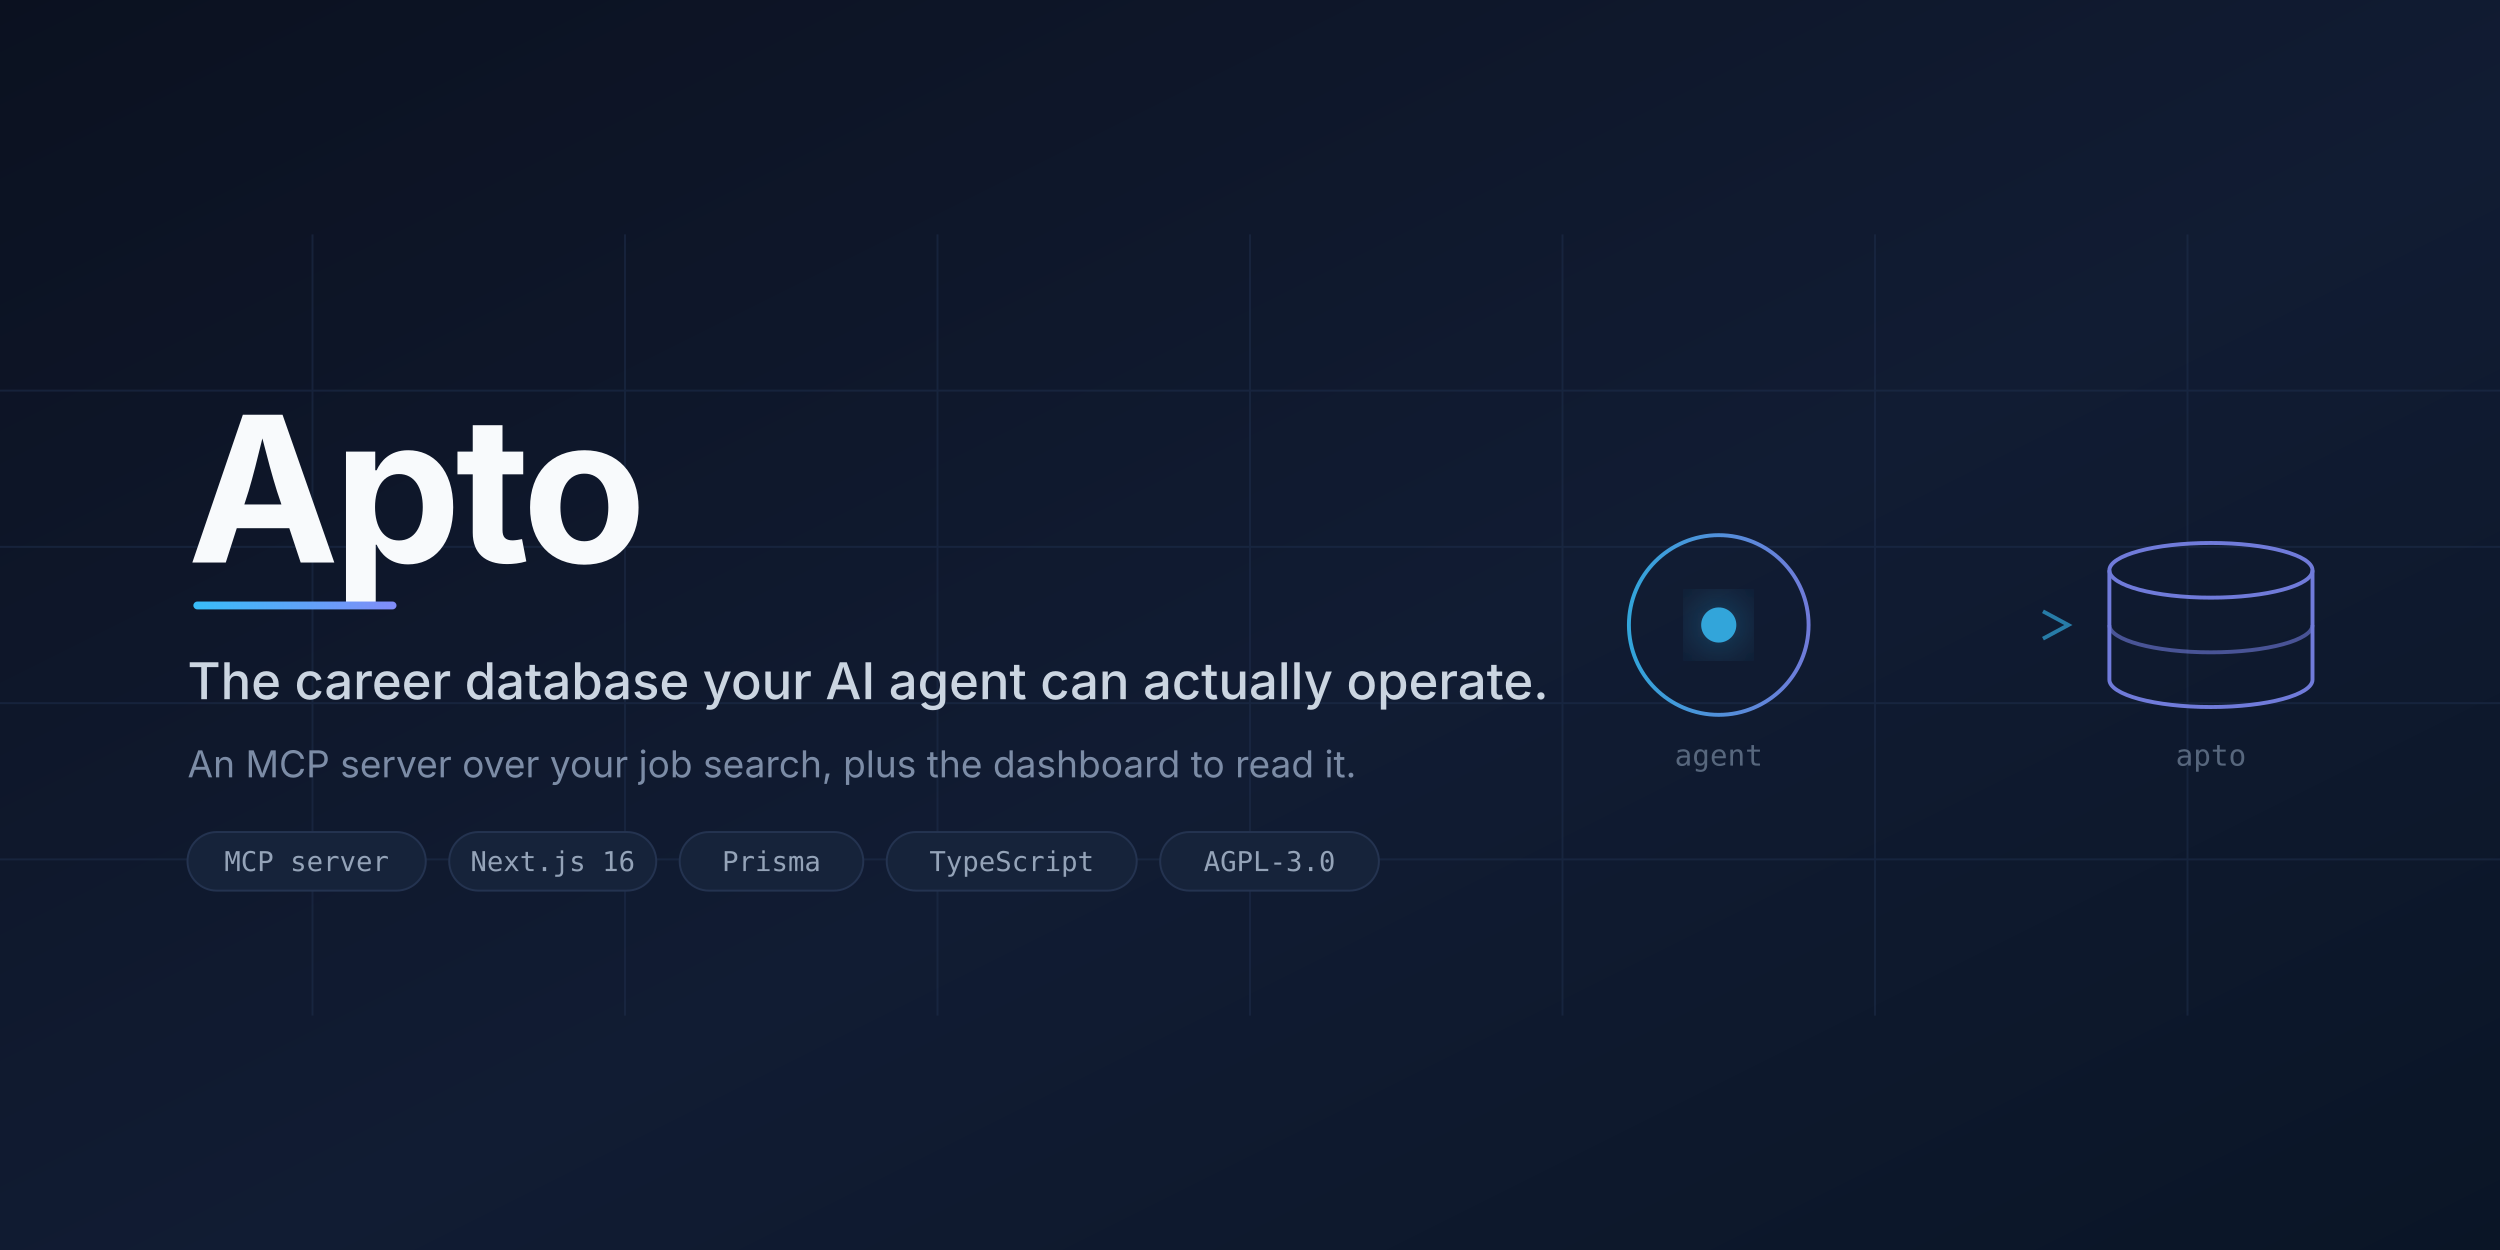
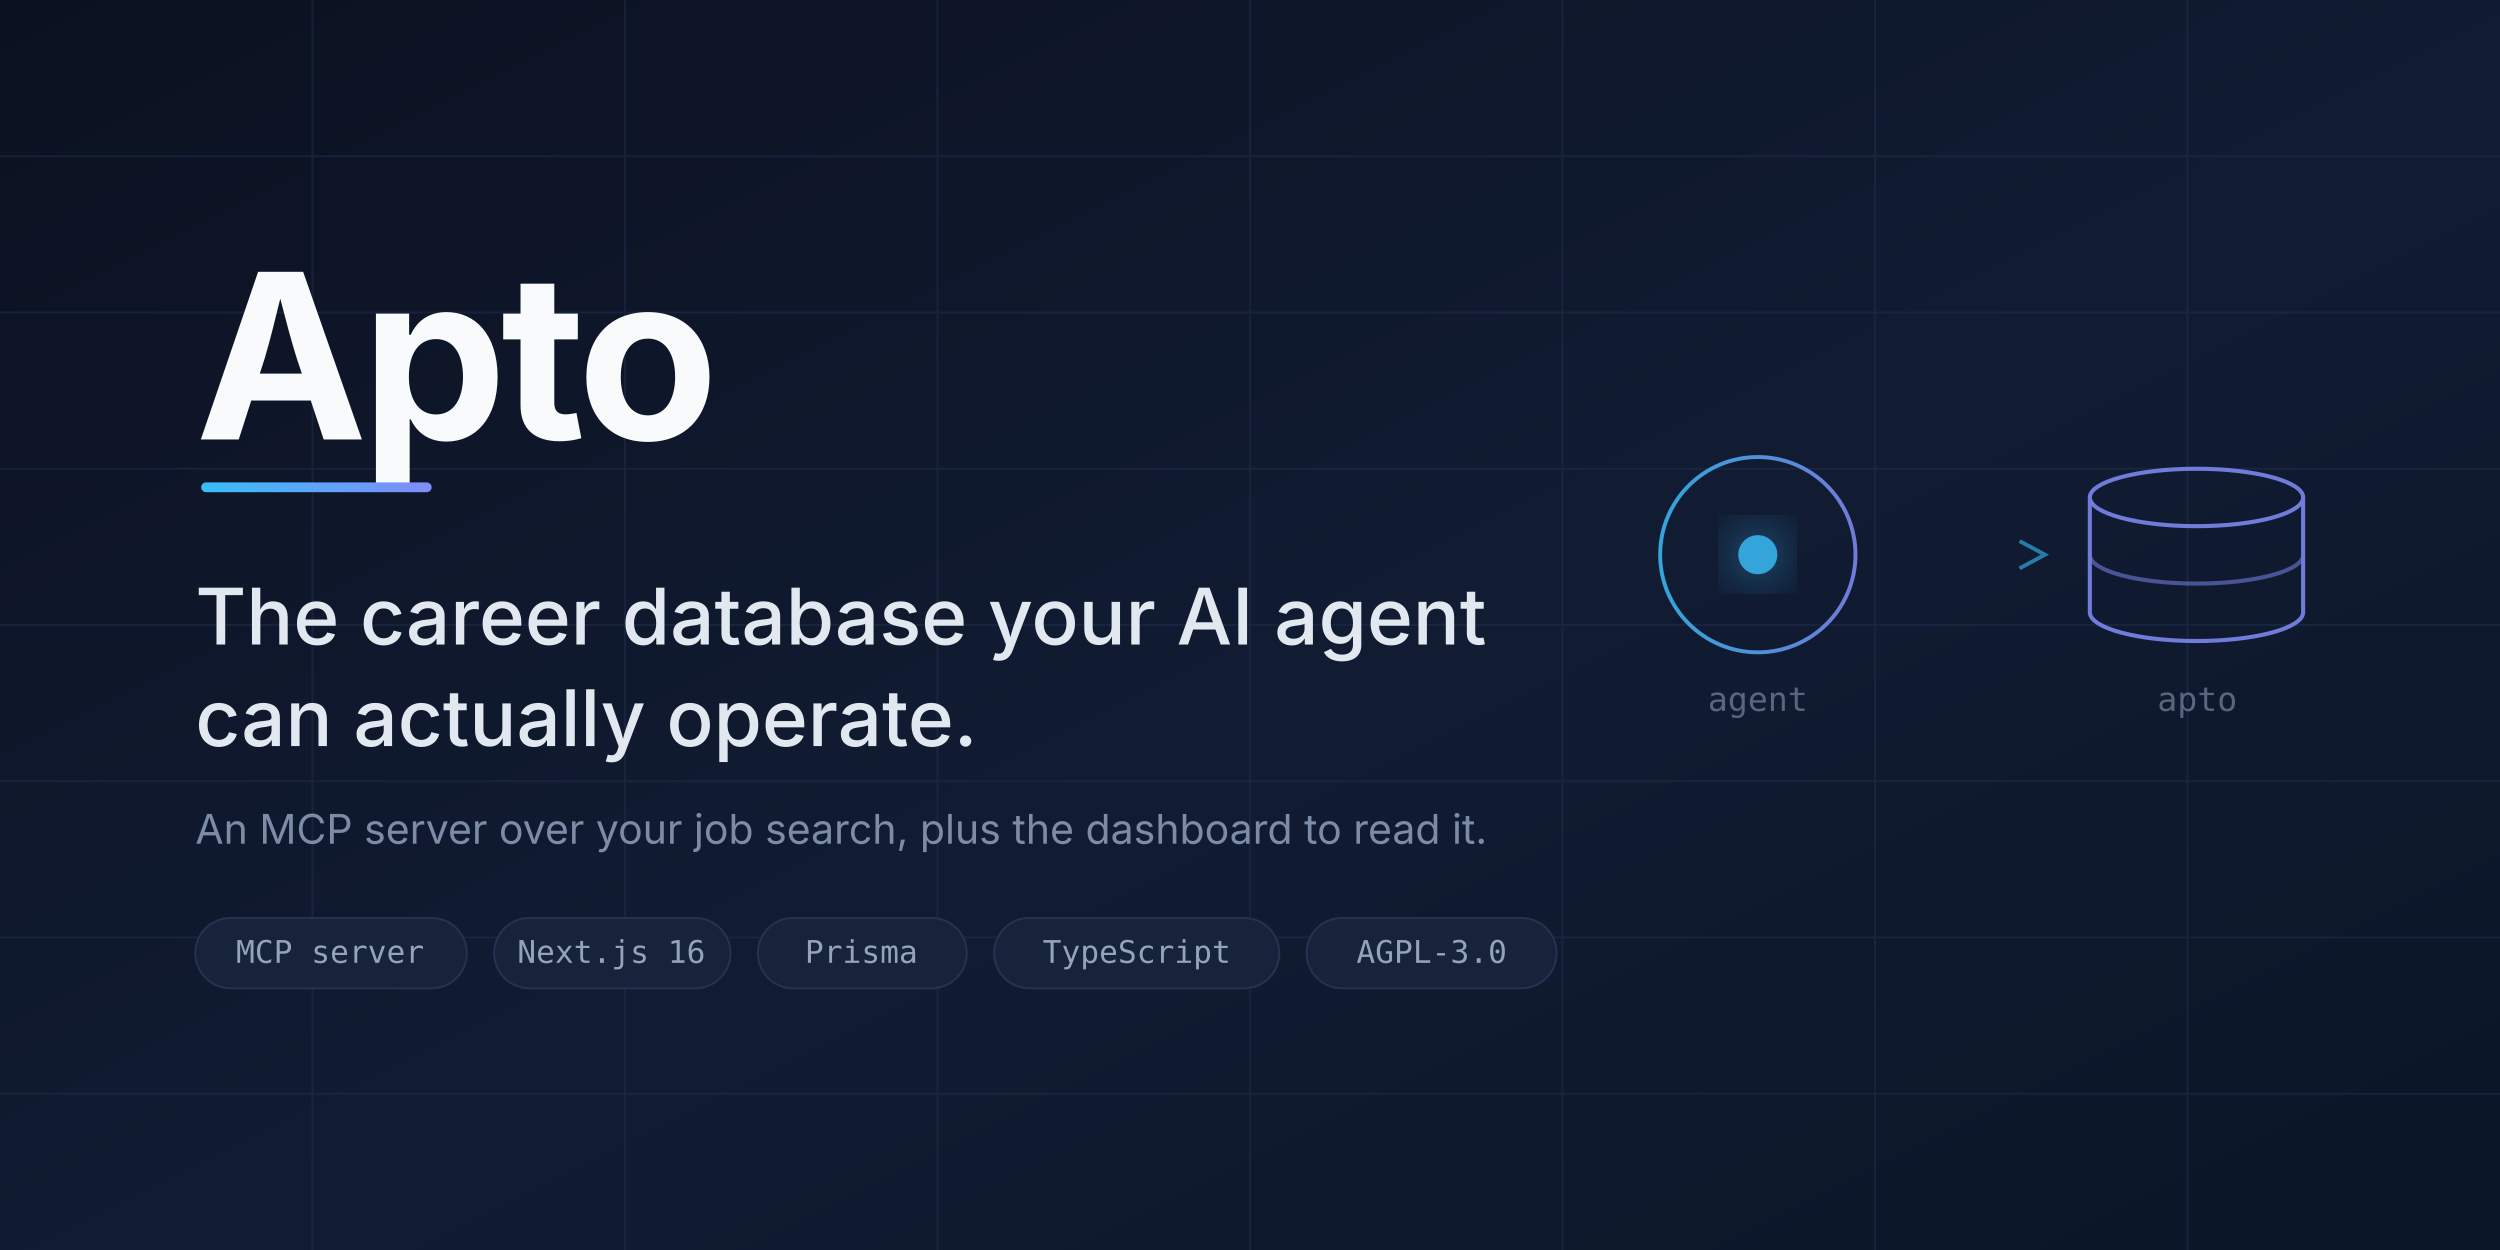
<svg xmlns="http://www.w3.org/2000/svg" viewBox="0 0 1280 640" width="1280" height="640" role="img" aria-label="Apto: the career database your AI agent can actually operate">
+   <defs>
+     <linearGradient id="bg" x1="0" y1="0" x2="1" y2="1">
+       <stop offset="0%" stop-color="#0B1120" />
+       <stop offset="55%" stop-color="#111C33" />
+       <stop offset="100%" stop-color="#0A1526" />
+     </linearGradient>
+     <linearGradient id="accent" x1="0" y1="0" x2="1" y2="0">
+       <stop offset="0%" stop-color="#38BDF8" />
+       <stop offset="100%" stop-color="#818CF8" />
+     </linearGradient>
+     <linearGradient id="fade" x1="0" y1="0" x2="1" y2="0">
+       <stop offset="0%" stop-color="#38BDF8" stop-opacity="0.9" />
+       <stop offset="100%" stop-color="#38BDF8" stop-opacity="0" />
+     </linearGradient>
+     <filter id="glow" x="-50%" y="-50%" width="200%" height="200%">
+       <feGaussianBlur stdDeviation="14" result="b" />
+       <feMerge>
+         <feMergeNode in="b" />
+         <feMergeNode in="SourceGraphic" />
+       </feMerge>
+     </filter>
+   </defs>
  <rect width="1280" height="640" fill="url(#bg)" />
-   <g transform="translate(0,120)">
-     <defs>
-       <linearGradient id="bg" x1="0" y1="0" x2="1" y2="1">
-         <stop offset="0%" stop-color="#0B1120" />
-         <stop offset="55%" stop-color="#111C33" />
-         <stop offset="100%" stop-color="#0A1526" />
-       </linearGradient>
-       <linearGradient id="accent" x1="0" y1="0" x2="1" y2="0">
-         <stop offset="0%" stop-color="#38BDF8" />
-         <stop offset="100%" stop-color="#818CF8" />
-       </linearGradient>
-       <linearGradient id="fade" x1="0" y1="0" x2="1" y2="0">
-         <stop offset="0%" stop-color="#38BDF8" stop-opacity="0.9" />
-         <stop offset="100%" stop-color="#38BDF8" stop-opacity="0" />
-       </linearGradient>
-       <filter id="glow" x="-50%" y="-50%" width="200%" height="200%">
-         <feGaussianBlur stdDeviation="14" result="b" />
-         <feMerge>
-           <feMergeNode in="b" />
-           <feMergeNode in="SourceGraphic" />
-         </feMerge>
-       </filter>
-     </defs>
-     <g stroke="#1E2D4A" stroke-width="1" opacity="0.55">
-       <path d="M0 80H1280M0 160H1280M0 240H1280M0 320H1280" />
-       <path d="M160 0V400M320 0V400M480 0V400M640 0V400M800 0V400M960 0V400M1120 0V400" />
+   <g stroke="#1E2D4A" stroke-width="1" opacity="0.55">
+     <path d="M0 80H1280M0 160H1280M0 240H1280M0 320H1280M0 400H1280M0 480H1280M0 560H1280" />
+     <path d="M160 0V640M320 0V640M480 0V640M640 0V640M800 0V640M960 0V640M1120 0V640" />
+   </g>
+   <g opacity="0.85">
+     <circle cx="900" cy="284" r="50" fill="none" stroke="url(#accent)" stroke-width="2" />
+     <circle cx="900" cy="284" r="10" fill="#38BDF8" filter="url(#glow)" />
+     <text x="900" y="364" text-anchor="middle" font-family="ui-monospace,SFMono-Regular,Menlo,monospace" font-size="17" fill="#64748B">agent</text>
+     <path d="M956 284H1046" stroke="url(#fade)" stroke-width="2" stroke-dasharray="7 7" />
+     <path d="M1034 277l13 7-13 7" fill="none" stroke="#38BDF8" stroke-width="2" opacity="0.7" />
+     <g transform="translate(1070,240) scale(1.05)">
+       <ellipse cx="52" cy="14" rx="52" ry="14" fill="none" stroke="#818CF8" stroke-width="2" />
+       <path d="M0 14v56c0 7.7 23.3 14 52 14s52-6.3 52-14V14" fill="none" stroke="#818CF8" stroke-width="2" />
+       <path d="M0 42c0 7.7 23.3 14 52 14s52-6.3 52-14" fill="none" stroke="#818CF8" stroke-width="2" opacity="0.6" />
    </g>
-     <g opacity="0.85">
-       <circle cx="880" cy="200" r="46" fill="none" stroke="url(#accent)" stroke-width="2" />
-       <circle cx="880" cy="200" r="9" fill="#38BDF8" filter="url(#glow)" />
-       <text x="880" y="272" text-anchor="middle" font-family="ui-monospace,SFMono-Regular,Menlo,monospace" font-size="15" fill="#64748B">agent</text>
-       <path d="M932 200H1058" stroke="url(#fade)" stroke-width="2" stroke-dasharray="7 7" />
-       <path d="M1046 193l13 7-13 7" fill="none" stroke="#38BDF8" stroke-width="2" opacity="0.7" />
-       <g transform="translate(1080,158)">
-         <ellipse cx="52" cy="14" rx="52" ry="14" fill="none" stroke="#818CF8" stroke-width="2" />
-         <path d="M0 14v56c0 7.7 23.3 14 52 14s52-6.3 52-14V14" fill="none" stroke="#818CF8" stroke-width="2" />
-         <path d="M0 42c0 7.7 23.3 14 52 14s52-6.3 52-14" fill="none" stroke="#818CF8" stroke-width="2" opacity="0.6" />
-       </g>
-       <text x="1132" y="272" text-anchor="middle" font-family="ui-monospace,SFMono-Regular,Menlo,monospace" font-size="15" fill="#64748B">apto</text>
-     </g>
-     <text x="96" y="168" font-family="ui-sans-serif,system-ui,-apple-system,Segoe UI,sans-serif" font-size="104" font-weight="700" fill="#F8FAFC" letter-spacing="-3">Apto</text>
-     <rect x="99" y="188" width="104" height="4" rx="2" fill="url(#accent)" />
-     <text x="96" y="238" font-family="ui-sans-serif,system-ui,-apple-system,Segoe UI,sans-serif" font-size="26" font-weight="500" fill="#CBD5E1">The career database your AI agent can actually operate.</text>
-     <text x="96" y="278" font-family="ui-sans-serif,system-ui,-apple-system,Segoe UI,sans-serif" font-size="19" fill="#7C8CA6">An MCP server over your job search, plus the dashboard to read it.</text>
-     <g font-family="ui-monospace,SFMono-Regular,Menlo,monospace" font-size="14" fill="#94A3B8">
-       <rect x="96" y="306" width="122" height="30" rx="15" fill="#16233A" stroke="#243350" />
-       <text x="157" y="326" text-anchor="middle">MCP server</text>
-       <rect x="230" y="306" width="106" height="30" rx="15" fill="#16233A" stroke="#243350" />
-       <text x="283" y="326" text-anchor="middle">Next.js 16</text>
-       <rect x="348" y="306" width="94" height="30" rx="15" fill="#16233A" stroke="#243350" />
-       <text x="395" y="326" text-anchor="middle">Prisma</text>
-       <rect x="454" y="306" width="128" height="30" rx="15" fill="#16233A" stroke="#243350" />
-       <text x="518" y="326" text-anchor="middle">TypeScript</text>
-       <rect x="594" y="306" width="112" height="30" rx="15" fill="#16233A" stroke="#243350" />
-       <text x="650" y="326" text-anchor="middle">AGPL-3.0</text>
-     </g>
+     <text x="1125" y="364" text-anchor="middle" font-family="ui-monospace,SFMono-Regular,Menlo,monospace" font-size="17" fill="#64748B">apto</text>
+   </g>
+   <text x="100" y="225" font-family="ui-sans-serif,system-ui,-apple-system,Segoe UI,sans-serif" font-size="118" font-weight="700" fill="#F8FAFC" letter-spacing="-3">Apto</text>
+   <rect x="103" y="247" width="118" height="5" rx="2.5" fill="url(#accent)" />
+   <g font-family="ui-sans-serif,system-ui,-apple-system,Segoe UI,sans-serif" font-size="40" font-weight="500" fill="#E2E8F0">
+     <text x="100" y="330">The career database your AI agent</text>
+     <text x="100" y="382">can actually operate.</text>
+   </g>
+   <text x="100" y="432" font-family="ui-sans-serif,system-ui,-apple-system,Segoe UI,sans-serif" font-size="21" fill="#7C8CA6">An MCP server over your job search, plus the dashboard to read it.</text>
+   <g font-family="ui-monospace,SFMono-Regular,Menlo,monospace" font-size="16" fill="#94A3B8">
+     <rect x="100" y="470" width="139" height="36" rx="18" fill="#16233A" stroke="#243350" />
+     <text x="169" y="493" text-anchor="middle">MCP server</text>
+     <rect x="253" y="470" width="121" height="36" rx="18" fill="#16233A" stroke="#243350" />
+     <text x="313" y="493" text-anchor="middle">Next.js 16</text>
+     <rect x="388" y="470" width="107" height="36" rx="18" fill="#16233A" stroke="#243350" />
+     <text x="441" y="493" text-anchor="middle">Prisma</text>
+     <rect x="509" y="470" width="146" height="36" rx="18" fill="#16233A" stroke="#243350" />
+     <text x="582" y="493" text-anchor="middle">TypeScript</text>
+     <rect x="669" y="470" width="128" height="36" rx="18" fill="#16233A" stroke="#243350" />
+     <text x="733" y="493" text-anchor="middle">AGPL-3.0</text>
  </g>
</svg>
